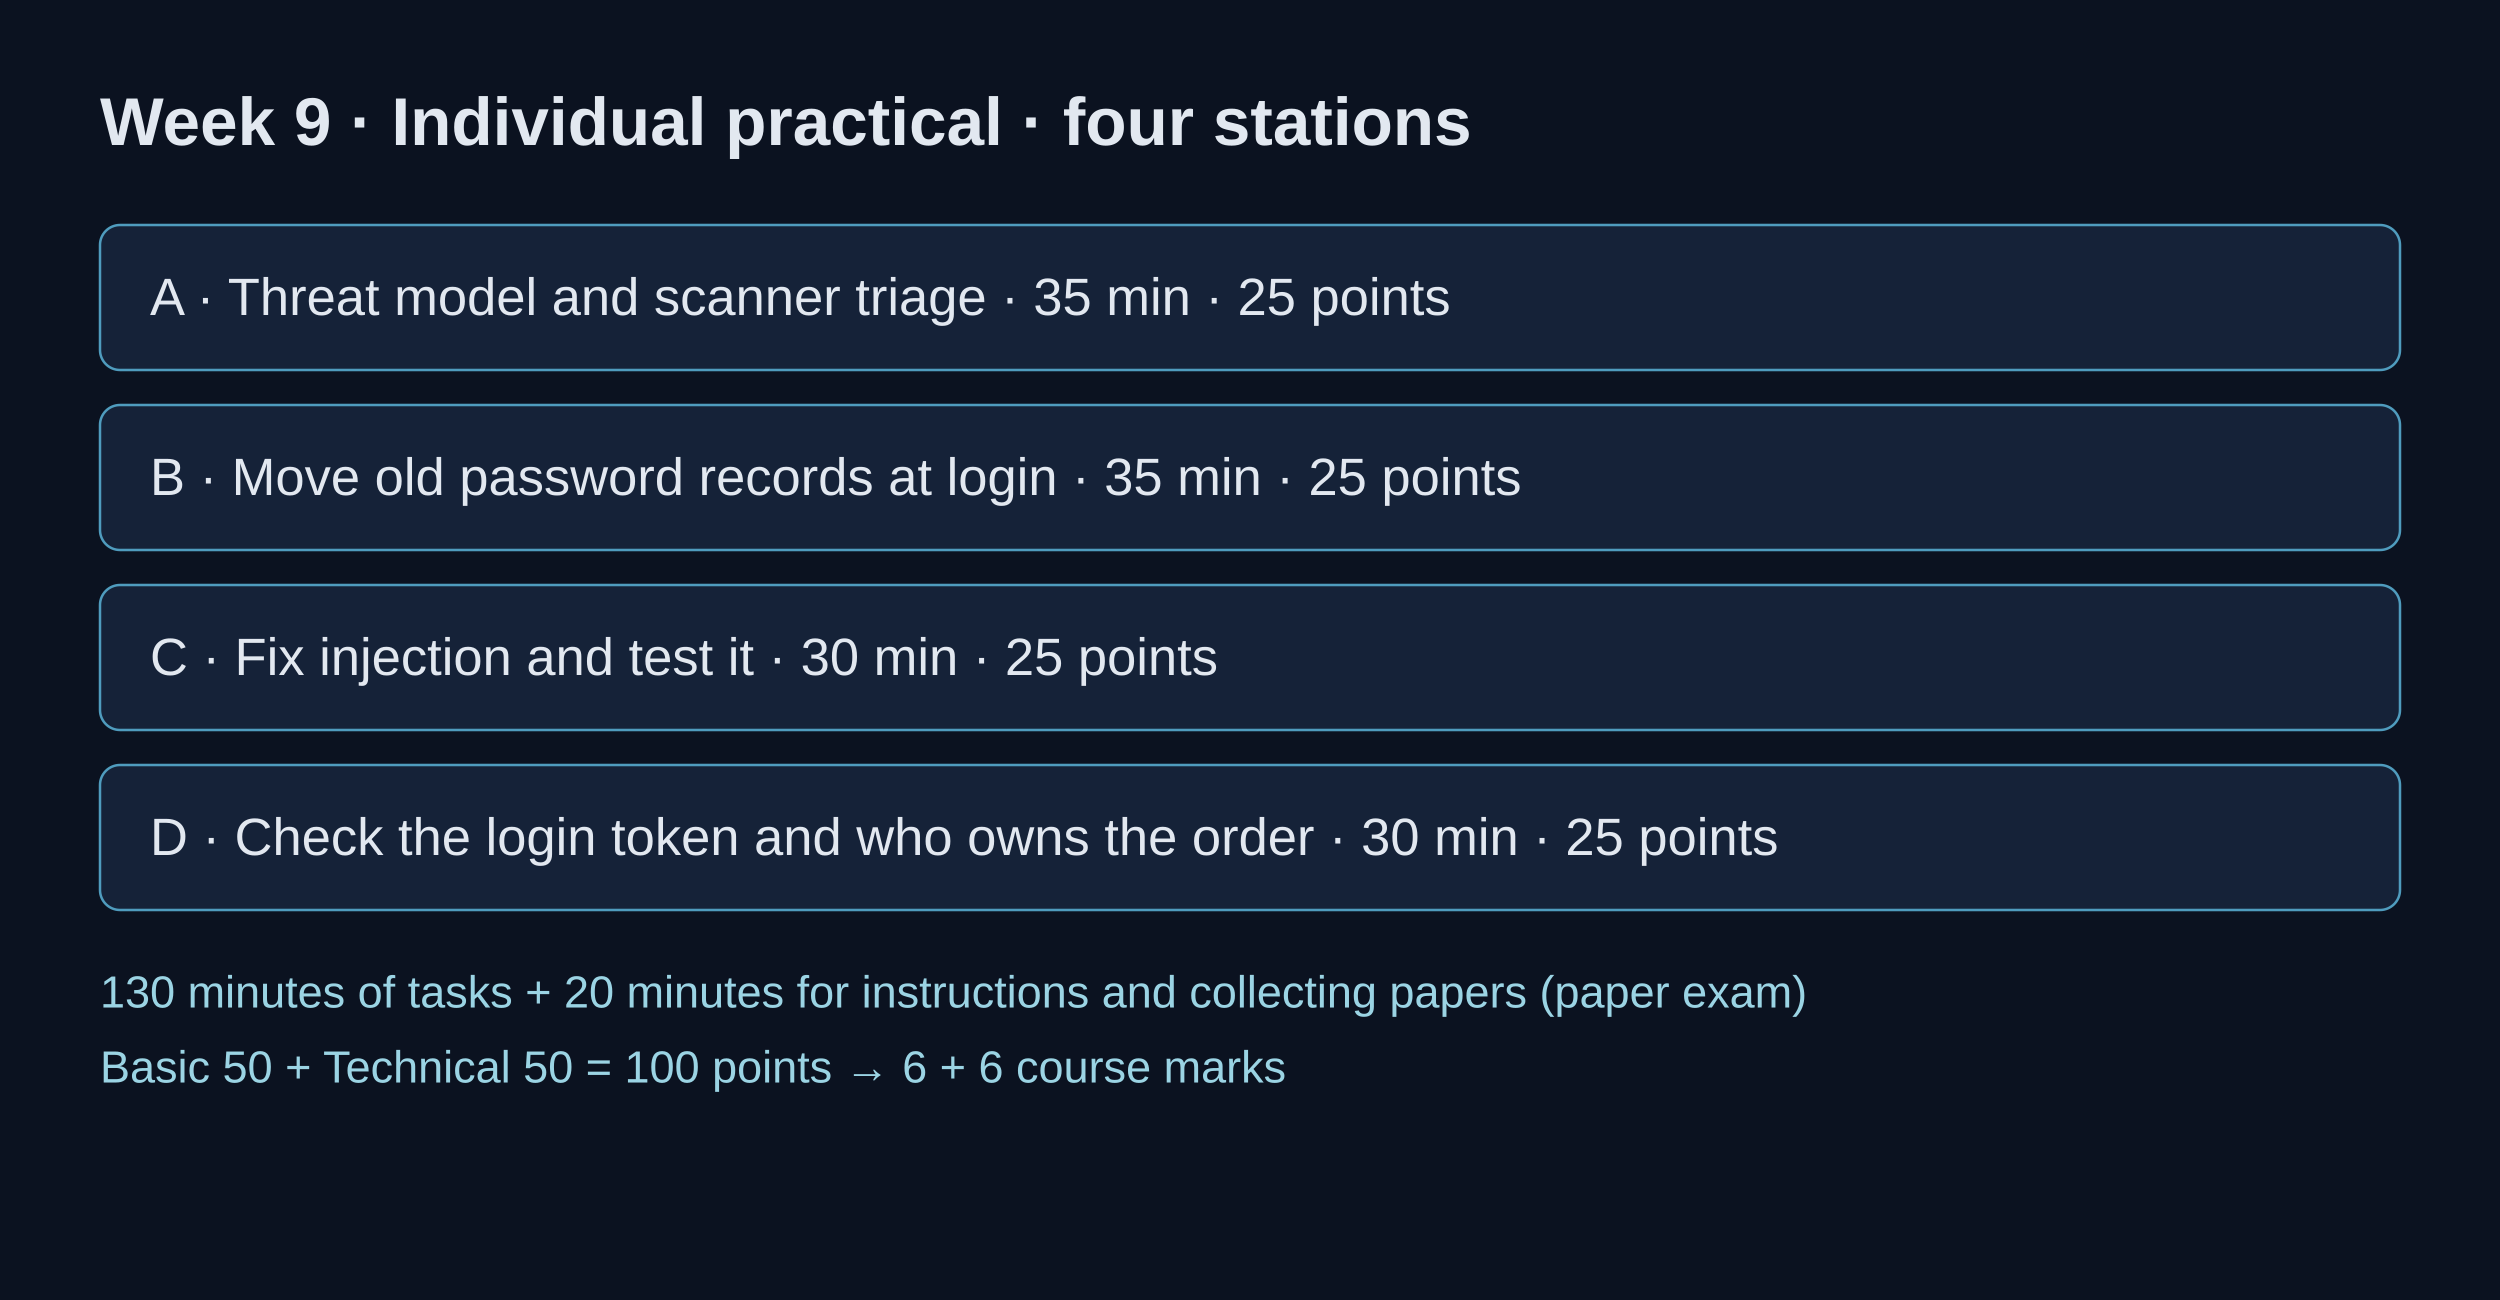
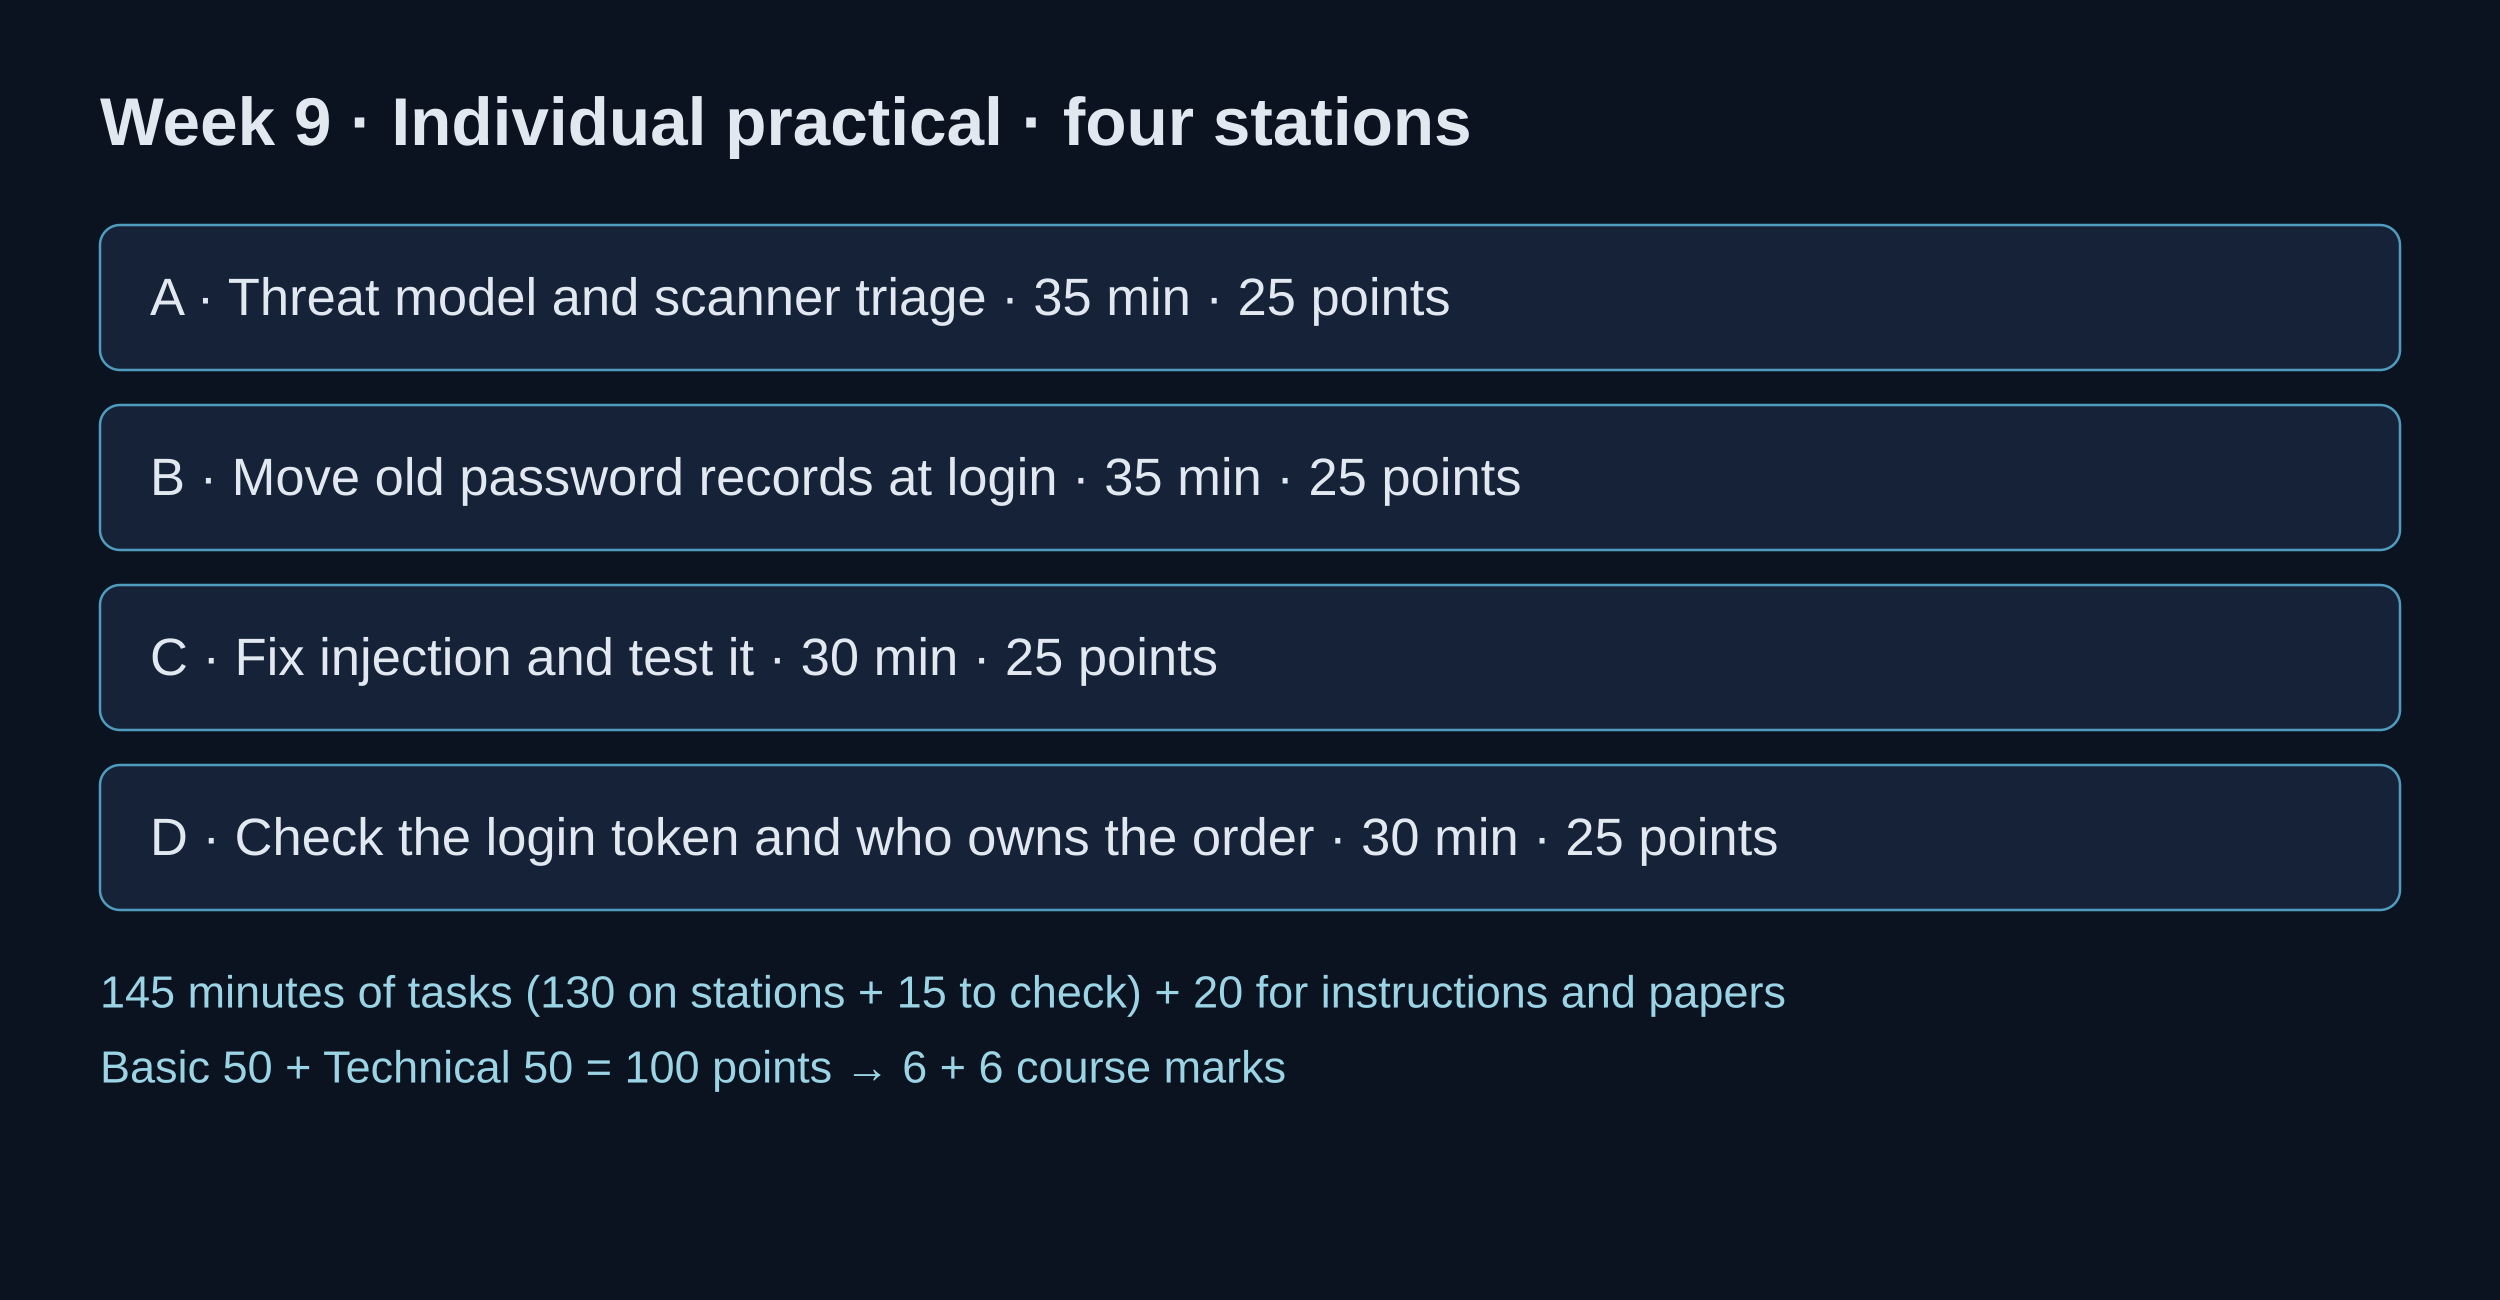
<svg xmlns="http://www.w3.org/2000/svg" width="1000" height="520" viewBox="0 0 1000 520" role="img" aria-labelledby="title desc">
  <rect width="1000" height="520" fill="#0b1220" />
  <text x="40" y="58" fill="#e2e8f0" font-family="Arial,sans-serif" font-size="27" font-weight="bold">Week 9 · Individual practical · four stations</text>
  <rect x="40" y="90" width="920" height="58" rx="8" fill="#152238" stroke="#4f9cbe" />
  <text x="60" y="126" fill="#e2e8f0" font-family="Arial,sans-serif" font-size="21">A · Threat model and scanner triage · 35 min · 25 points</text>
  <rect x="40" y="162" width="920" height="58" rx="8" fill="#152238" stroke="#4f9cbe" />
  <text x="60" y="198" fill="#e2e8f0" font-family="Arial,sans-serif" font-size="21">B · Move old password records at login · 35 min · 25 points</text>
  <rect x="40" y="234" width="920" height="58" rx="8" fill="#152238" stroke="#4f9cbe" />
  <text x="60" y="270" fill="#e2e8f0" font-family="Arial,sans-serif" font-size="21">C · Fix injection and test it · 30 min · 25 points</text>
  <rect x="40" y="306" width="920" height="58" rx="8" fill="#152238" stroke="#4f9cbe" />
  <text x="60" y="342" fill="#e2e8f0" font-family="Arial,sans-serif" font-size="21">D · Check the login token and who owns the order · 30 min · 25 points</text>
-   <text x="40" y="403" fill="#9bd4e4" font-family="Arial,sans-serif" font-size="18">130 minutes of tasks + 20 minutes for instructions and collecting papers (paper exam)</text>
+   <text x="40" y="403" fill="#9bd4e4" font-family="Arial,sans-serif" font-size="18">145 minutes of tasks (130 on stations + 15 to check) + 20 for instructions and papers</text>
  <text x="40" y="433" fill="#9bd4e4" font-family="Arial,sans-serif" font-size="18">Basic 50 + Technical 50 = 100 points → 6 + 6 course marks</text>
</svg>
